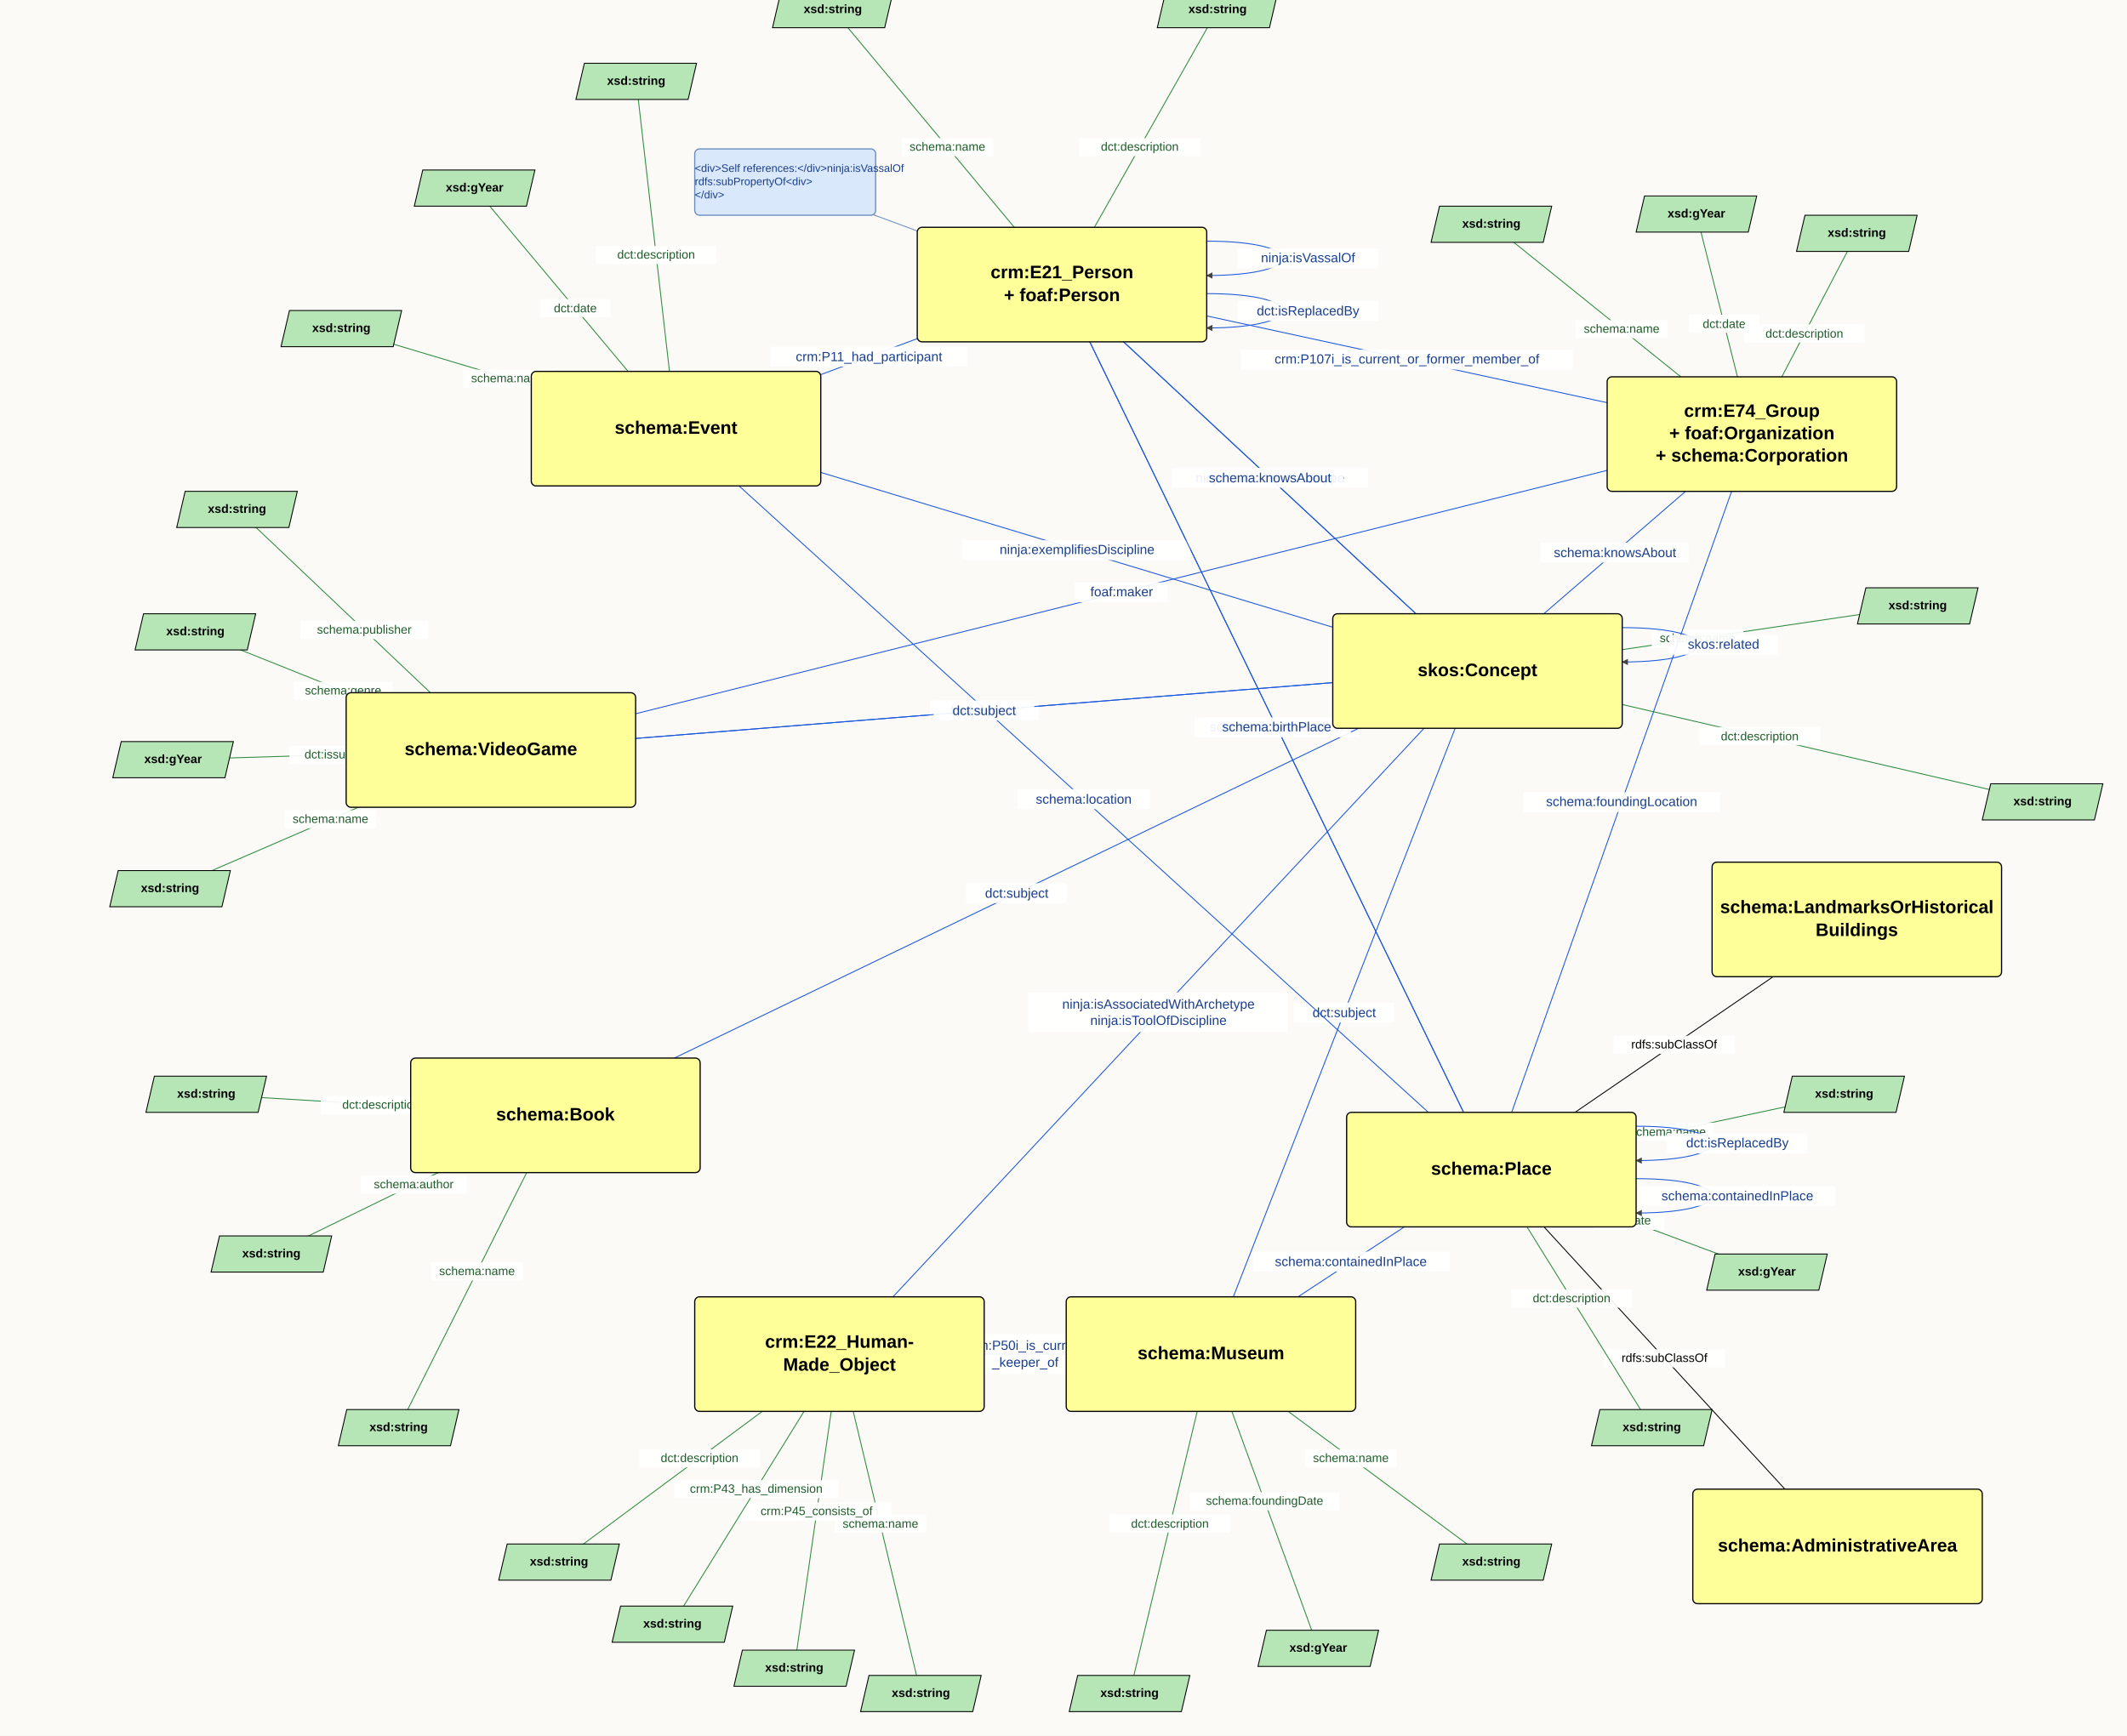
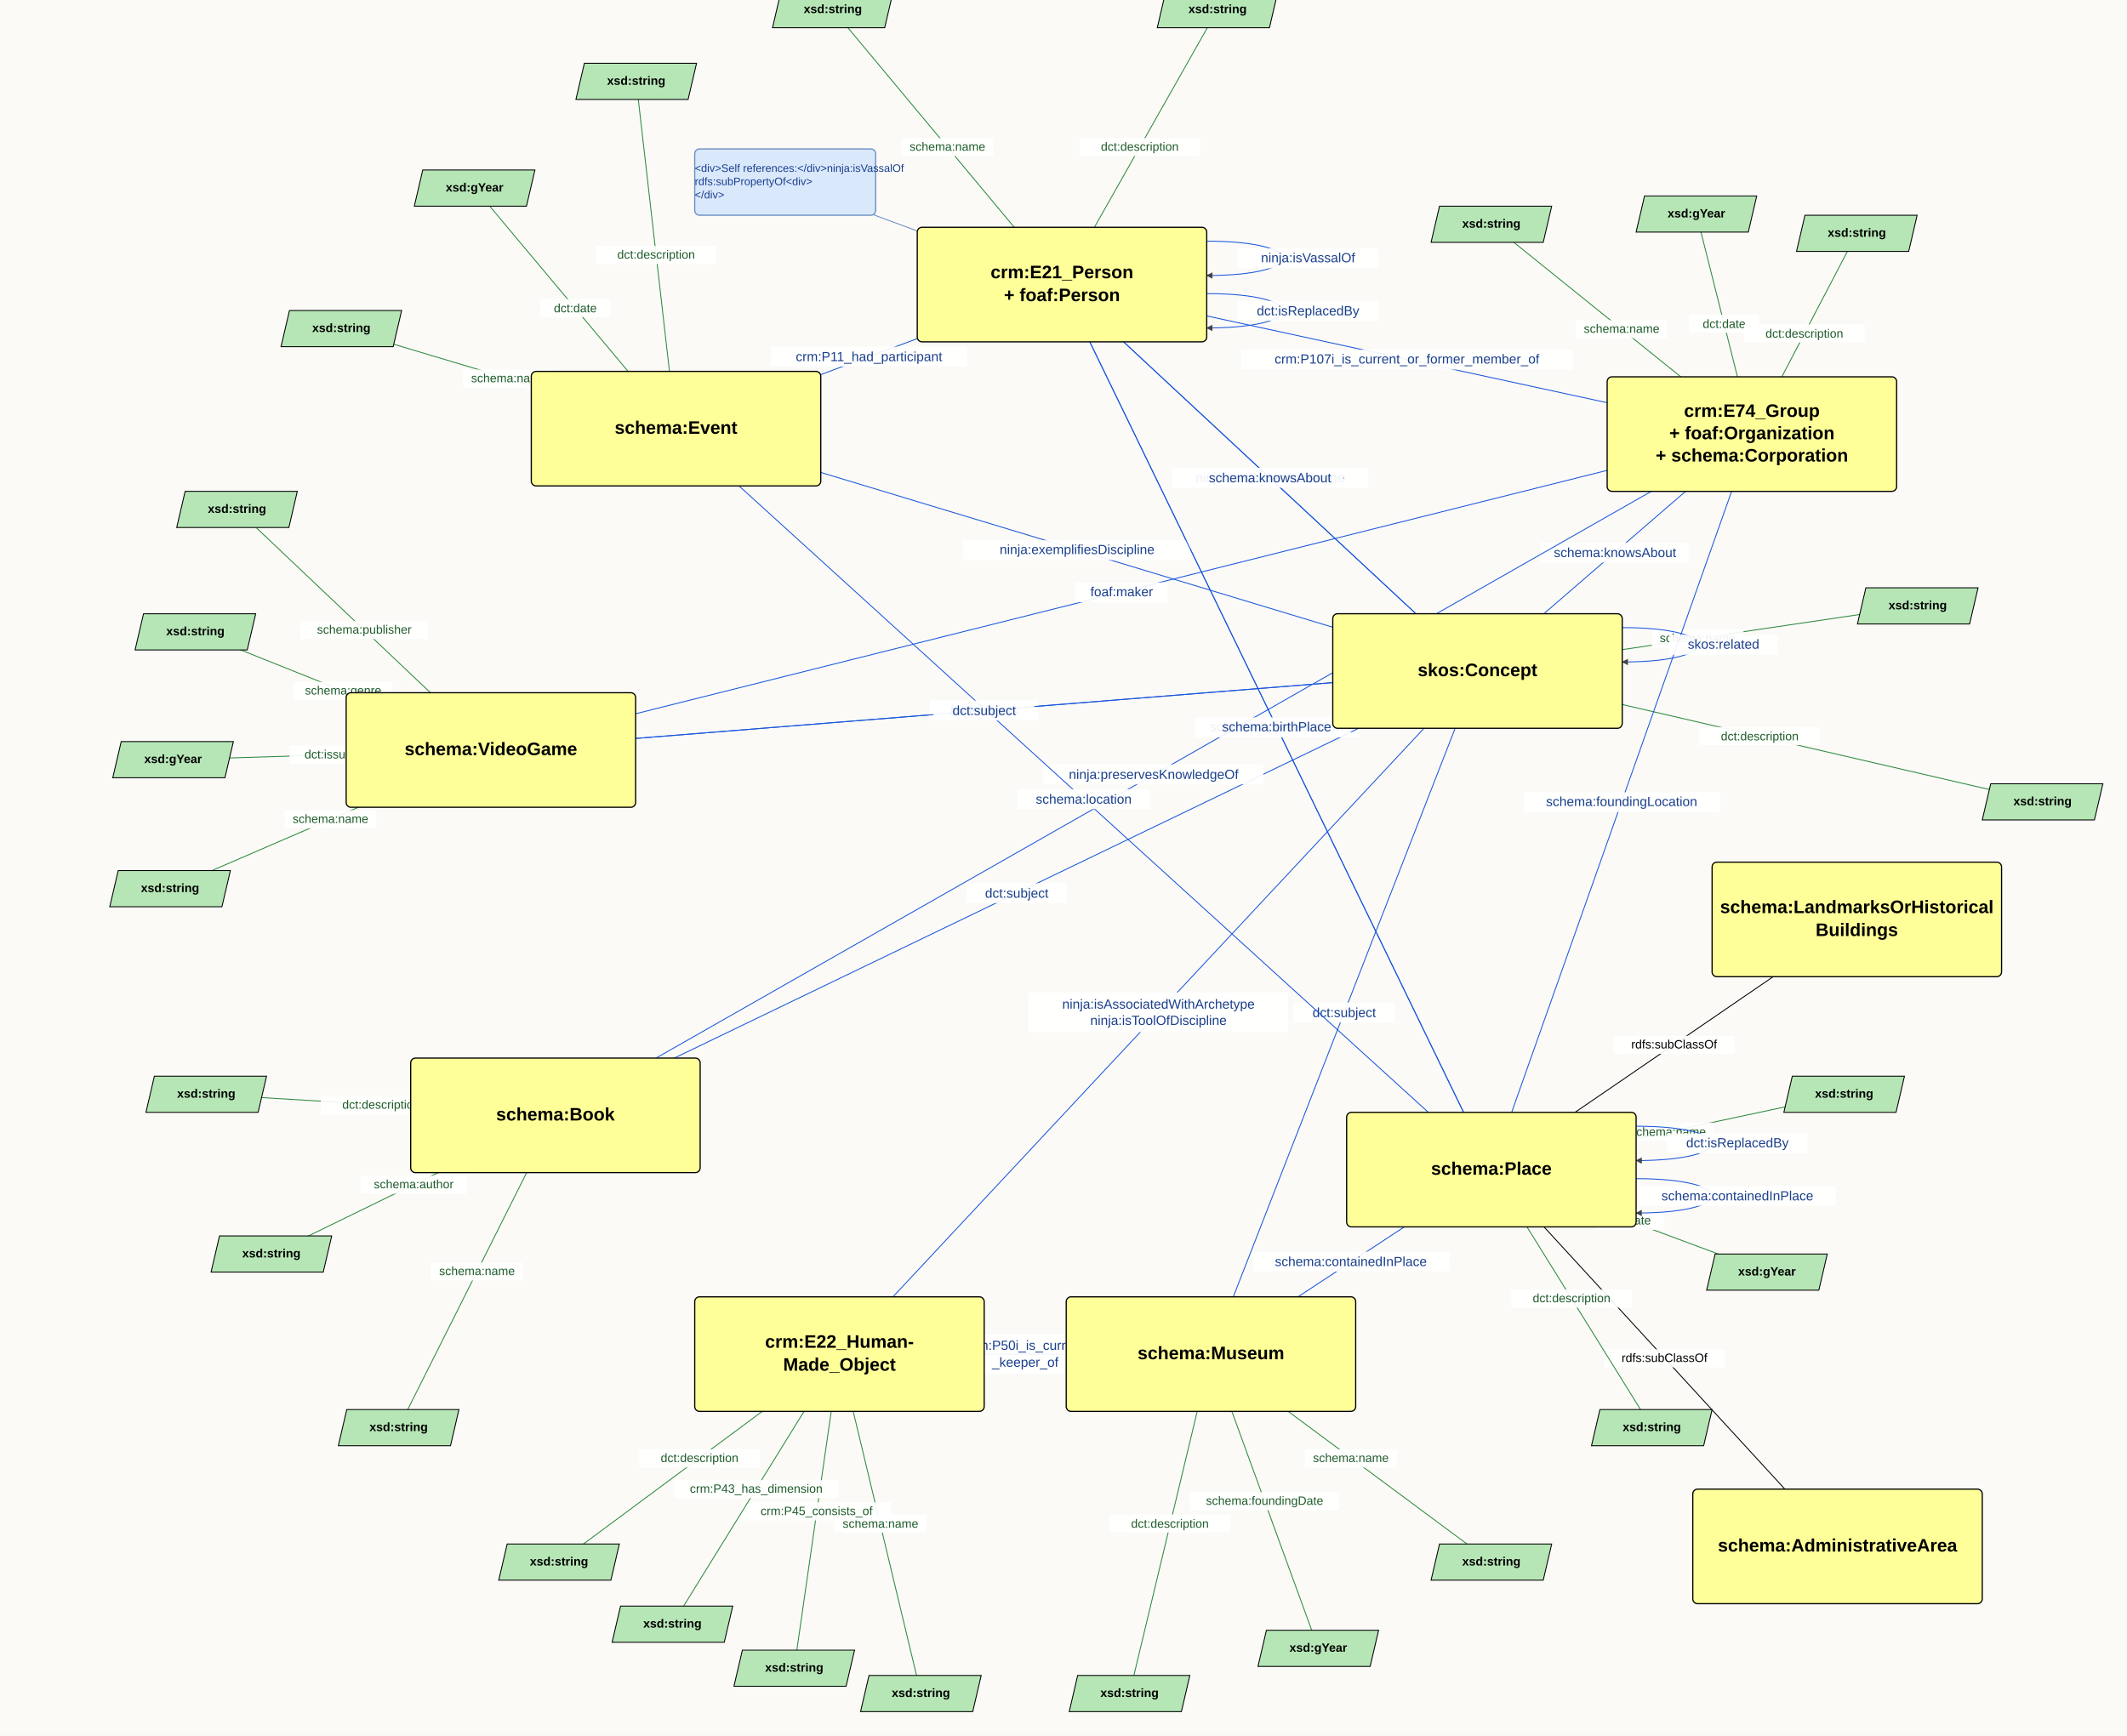
<svg xmlns="http://www.w3.org/2000/svg" viewBox="0 0 3527 2879" font-family="Segoe UI, Helvetica Neue, Arial, sans-serif" role="img" aria-label="Conceptual model: classes and properties in the Ninja RDF graph">
  <rect width="3527" height="2879" fill="#fbfaf7" />
  <defs>
    <marker id="arrow-block" viewBox="0 0 10 10" refX="9" refY="5" markerWidth="7" markerHeight="7" orient="auto-start-reverse">
      <path d="M0,0 L10,5 L0,10 z" fill="#444444" />
    </marker>
    <marker id="arrow-open" viewBox="0 0 10 10" refX="9" refY="5" markerWidth="7" markerHeight="7" orient="auto-start-reverse">
      <path d="M1,1 L9,5 L1,9" fill="none" stroke="#82b366" stroke-width="1.6" />
    </marker>
  </defs>
  <line x1="3047" y1="2565" x2="2473" y2="1940" stroke="#000000" stroke-width="1.5" marker-end="url(#arrow-block)" />
  <rect x="2660" y="2238" width="200" height="30" fill="#ffffff" fill-opacity="0.92" />
  <text x="2760" y="2259" text-anchor="middle" font-size="20" fill="#000000" font-family="Segoe UI, Helvetica Neue, Arial, sans-serif">rdfs:subClassOf</text>
  <line x1="3079" y1="1525" x2="2473" y2="1940" stroke="#000000" stroke-width="1.5" marker-end="url(#arrow-block)" />
  <rect x="2676" y="1718" width="200" height="30" fill="#ffffff" fill-opacity="0.92" />
  <text x="2776" y="1739" text-anchor="middle" font-size="20" fill="#000000" font-family="Segoe UI, Helvetica Neue, Arial, sans-serif">rdfs:subClassOf</text>
  <line x1="1761" y1="472" x2="1381" y2="16" stroke="#2d8a3e" stroke-width="1.5" marker-end="url(#arrow-open)" />
  <rect x="1495" y="229" width="152" height="30" fill="#ffffff" fill-opacity="0.92" />
  <text x="1571" y="250" text-anchor="middle" font-size="20" fill="#1f5c2b" font-family="Segoe UI, Helvetica Neue, Arial, sans-serif">schema:name</text>
  <line x1="1761" y1="472" x2="2019" y2="16" stroke="#2d8a3e" stroke-width="1.5" marker-end="url(#arrow-open)" />
  <rect x="1790" y="229" width="200" height="30" fill="#ffffff" fill-opacity="0.92" />
  <text x="1890" y="250" text-anchor="middle" font-size="20" fill="#1f5c2b" font-family="Segoe UI, Helvetica Neue, Arial, sans-serif">dct:description</text>
  <line x1="2905" y1="720" x2="2473" y2="372" stroke="#2d8a3e" stroke-width="1.5" marker-end="url(#arrow-open)" />
  <rect x="2613" y="531" width="152" height="30" fill="#ffffff" fill-opacity="0.92" />
  <text x="2689" y="552" text-anchor="middle" font-size="20" fill="#1f5c2b" font-family="Segoe UI, Helvetica Neue, Arial, sans-serif">schema:name</text>
  <line x1="2905" y1="720" x2="2813" y2="355" stroke="#2d8a3e" stroke-width="1.5" marker-end="url(#arrow-open)" />
  <rect x="2801" y="522" width="116" height="30" fill="#ffffff" fill-opacity="0.92" />
  <text x="2859" y="544" text-anchor="middle" font-size="20" fill="#1f5c2b" font-family="Segoe UI, Helvetica Neue, Arial, sans-serif">dct:date</text>
  <line x1="2905" y1="720" x2="3079" y2="387" stroke="#2d8a3e" stroke-width="1.5" marker-end="url(#arrow-open)" />
  <rect x="2892" y="538" width="200" height="30" fill="#ffffff" fill-opacity="0.92" />
  <text x="2992" y="560" text-anchor="middle" font-size="20" fill="#1f5c2b" font-family="Segoe UI, Helvetica Neue, Arial, sans-serif">dct:description</text>
  <line x1="2450" y1="1113" x2="3180" y2="1005" stroke="#2d8a3e" stroke-width="1.5" marker-end="url(#arrow-open)" />
  <rect x="2739" y="1044" width="152" height="30" fill="#ffffff" fill-opacity="0.92" />
  <text x="2815" y="1065" text-anchor="middle" font-size="20" fill="#1f5c2b" font-family="Segoe UI, Helvetica Neue, Arial, sans-serif">schema:name</text>
  <line x1="2450" y1="1113" x2="3387" y2="1330" stroke="#2d8a3e" stroke-width="1.5" marker-end="url(#arrow-open)" />
  <rect x="2818" y="1206" width="200" height="30" fill="#ffffff" fill-opacity="0.92" />
  <text x="2918" y="1228" text-anchor="middle" font-size="20" fill="#1f5c2b" font-family="Segoe UI, Helvetica Neue, Arial, sans-serif">dct:description</text>
  <line x1="2473" y1="1940" x2="3058" y2="1815" stroke="#2d8a3e" stroke-width="1.5" marker-end="url(#arrow-open)" />
  <rect x="2690" y="1862" width="152" height="30" fill="#ffffff" fill-opacity="0.92" />
  <text x="2766" y="1884" text-anchor="middle" font-size="20" fill="#1f5c2b" font-family="Segoe UI, Helvetica Neue, Arial, sans-serif">schema:name</text>
  <line x1="2473" y1="1940" x2="2930" y2="2110" stroke="#2d8a3e" stroke-width="1.5" marker-end="url(#arrow-open)" />
  <rect x="2644" y="2010" width="116" height="30" fill="#ffffff" fill-opacity="0.92" />
  <text x="2702" y="2031" text-anchor="middle" font-size="20" fill="#1f5c2b" font-family="Segoe UI, Helvetica Neue, Arial, sans-serif">dct:date</text>
  <line x1="2473" y1="1940" x2="2739" y2="2368" stroke="#2d8a3e" stroke-width="1.5" marker-end="url(#arrow-open)" />
  <rect x="2506" y="2139" width="200" height="30" fill="#ffffff" fill-opacity="0.92" />
  <text x="2606" y="2160" text-anchor="middle" font-size="20" fill="#1f5c2b" font-family="Segoe UI, Helvetica Neue, Arial, sans-serif">dct:description</text>
  <line x1="2008" y1="2246" x2="2473" y2="2591" stroke="#2d8a3e" stroke-width="1.5" marker-end="url(#arrow-open)" />
  <rect x="2164" y="2404" width="152" height="30" fill="#ffffff" fill-opacity="0.92" />
  <text x="2240" y="2425" text-anchor="middle" font-size="20" fill="#1f5c2b" font-family="Segoe UI, Helvetica Neue, Arial, sans-serif">schema:name</text>
  <line x1="2008" y1="2246" x2="2186" y2="2734" stroke="#2d8a3e" stroke-width="1.5" marker-end="url(#arrow-open)" />
  <rect x="1973" y="2475" width="248" height="30" fill="#ffffff" fill-opacity="0.92" />
  <text x="2097" y="2496" text-anchor="middle" font-size="20" fill="#1f5c2b" font-family="Segoe UI, Helvetica Neue, Arial, sans-serif">schema:foundingDate</text>
  <line x1="2008" y1="2246" x2="1873" y2="2809" stroke="#2d8a3e" stroke-width="1.5" marker-end="url(#arrow-open)" />
  <rect x="1840" y="2512" width="200" height="30" fill="#ffffff" fill-opacity="0.92" />
  <text x="1940" y="2534" text-anchor="middle" font-size="20" fill="#1f5c2b" font-family="Segoe UI, Helvetica Neue, Arial, sans-serif">dct:description</text>
  <line x1="1392" y1="2246" x2="1527" y2="2809" stroke="#2d8a3e" stroke-width="1.5" marker-end="url(#arrow-open)" />
  <rect x="1384" y="2512" width="152" height="30" fill="#ffffff" fill-opacity="0.92" />
  <text x="1460" y="2534" text-anchor="middle" font-size="20" fill="#1f5c2b" font-family="Segoe UI, Helvetica Neue, Arial, sans-serif">schema:name</text>
  <line x1="1392" y1="2246" x2="1317" y2="2767" stroke="#2d8a3e" stroke-width="1.5" marker-end="url(#arrow-open)" />
  <rect x="1230" y="2492" width="248" height="30" fill="#ffffff" fill-opacity="0.92" />
  <text x="1354" y="2513" text-anchor="middle" font-size="20" fill="#1f5c2b" font-family="Segoe UI, Helvetica Neue, Arial, sans-serif">crm:P45_consists_of</text>
  <line x1="1392" y1="2246" x2="1115" y2="2694" stroke="#2d8a3e" stroke-width="1.5" marker-end="url(#arrow-open)" />
  <rect x="1118" y="2455" width="272" height="30" fill="#ffffff" fill-opacity="0.92" />
  <text x="1254" y="2476" text-anchor="middle" font-size="20" fill="#1f5c2b" font-family="Segoe UI, Helvetica Neue, Arial, sans-serif">crm:P43_has_dimension</text>
  <line x1="1392" y1="2246" x2="927" y2="2591" stroke="#2d8a3e" stroke-width="1.5" marker-end="url(#arrow-open)" />
  <rect x="1060" y="2404" width="200" height="30" fill="#ffffff" fill-opacity="0.92" />
  <text x="1160" y="2425" text-anchor="middle" font-size="20" fill="#1f5c2b" font-family="Segoe UI, Helvetica Neue, Arial, sans-serif">dct:description</text>
  <line x1="921" y1="1850" x2="661" y2="2368" stroke="#2d8a3e" stroke-width="1.5" marker-end="url(#arrow-open)" />
  <rect x="715" y="2094" width="152" height="30" fill="#ffffff" fill-opacity="0.92" />
  <text x="791" y="2115" text-anchor="middle" font-size="20" fill="#1f5c2b" font-family="Segoe UI, Helvetica Neue, Arial, sans-serif">schema:name</text>
  <line x1="921" y1="1850" x2="450" y2="2080" stroke="#2d8a3e" stroke-width="1.5" marker-end="url(#arrow-open)" />
  <rect x="598" y="1950" width="176" height="30" fill="#ffffff" fill-opacity="0.92" />
  <text x="686" y="1971" text-anchor="middle" font-size="20" fill="#1f5c2b" font-family="Segoe UI, Helvetica Neue, Arial, sans-serif">schema:author</text>
  <line x1="921" y1="1850" x2="342" y2="1815" stroke="#2d8a3e" stroke-width="1.5" marker-end="url(#arrow-open)" />
  <rect x="532" y="1818" width="200" height="30" fill="#ffffff" fill-opacity="0.92" />
  <text x="632" y="1839" text-anchor="middle" font-size="20" fill="#1f5c2b" font-family="Segoe UI, Helvetica Neue, Arial, sans-serif">dct:description</text>
  <line x1="814" y1="1244" x2="282" y2="1474" stroke="#2d8a3e" stroke-width="1.5" marker-end="url(#arrow-open)" />
  <rect x="472" y="1344" width="152" height="30" fill="#ffffff" fill-opacity="0.92" />
  <text x="548" y="1365" text-anchor="middle" font-size="20" fill="#1f5c2b" font-family="Segoe UI, Helvetica Neue, Arial, sans-serif">schema:name</text>
  <line x1="814" y1="1244" x2="287" y2="1260" stroke="#2d8a3e" stroke-width="1.5" marker-end="url(#arrow-open)" />
  <rect x="480" y="1237" width="140" height="30" fill="#ffffff" fill-opacity="0.92" />
  <text x="550" y="1258" text-anchor="middle" font-size="20" fill="#1f5c2b" font-family="Segoe UI, Helvetica Neue, Arial, sans-serif">dct:issued</text>
  <line x1="814" y1="1244" x2="324" y2="1048" stroke="#2d8a3e" stroke-width="1.5" marker-end="url(#arrow-open)" />
  <rect x="487" y="1131" width="164" height="30" fill="#ffffff" fill-opacity="0.92" />
  <text x="569" y="1152" text-anchor="middle" font-size="20" fill="#1f5c2b" font-family="Segoe UI, Helvetica Neue, Arial, sans-serif">schema:genre</text>
  <line x1="814" y1="1244" x2="393" y2="845" stroke="#2d8a3e" stroke-width="1.5" marker-end="url(#arrow-open)" />
  <rect x="498" y="1030" width="212" height="30" fill="#ffffff" fill-opacity="0.92" />
  <text x="604" y="1051" text-anchor="middle" font-size="20" fill="#1f5c2b" font-family="Segoe UI, Helvetica Neue, Arial, sans-serif">schema:publisher</text>
  <line x1="1121" y1="711" x2="566" y2="545" stroke="#2d8a3e" stroke-width="1.5" marker-end="url(#arrow-open)" />
  <rect x="768" y="613" width="152" height="30" fill="#ffffff" fill-opacity="0.92" />
  <text x="844" y="634" text-anchor="middle" font-size="20" fill="#1f5c2b" font-family="Segoe UI, Helvetica Neue, Arial, sans-serif">schema:name</text>
  <line x1="1121" y1="711" x2="787" y2="312" stroke="#2d8a3e" stroke-width="1.5" marker-end="url(#arrow-open)" />
  <rect x="896" y="496" width="116" height="30" fill="#ffffff" fill-opacity="0.92" />
  <text x="954" y="518" text-anchor="middle" font-size="20" fill="#1f5c2b" font-family="Segoe UI, Helvetica Neue, Arial, sans-serif">dct:date</text>
  <line x1="1121" y1="711" x2="1055" y2="135" stroke="#2d8a3e" stroke-width="1.5" marker-end="url(#arrow-open)" />
  <rect x="988" y="408" width="200" height="30" fill="#ffffff" fill-opacity="0.92" />
  <text x="1088" y="429" text-anchor="middle" font-size="20" fill="#1f5c2b" font-family="Segoe UI, Helvetica Neue, Arial, sans-serif">dct:description</text>
  <line x1="1761" y1="472" x2="2905" y2="720" stroke="#1a56db" stroke-width="1.5" marker-end="url(#arrow-block)" />
  <rect x="2058" y="580" width="550" height="33" fill="#ffffff" fill-opacity="0.92" />
  <text x="2333" y="603" text-anchor="middle" font-size="22" fill="#1a3f8c" font-family="Segoe UI, Helvetica Neue, Arial, sans-serif">crm:P107i_is_current_or_former_member_of</text>
  <line x1="1761" y1="472" x2="2450" y2="1113" stroke="#1a56db" stroke-width="1.5" marker-end="url(#arrow-block)" />
  <rect x="1943" y="776" width="326" height="33" fill="#ffffff" fill-opacity="0.92" />
  <text x="2106" y="800" text-anchor="middle" font-size="22" fill="#1a3f8c" font-family="Segoe UI, Helvetica Neue, Arial, sans-serif">ninja:embodiesArchetype</text>
  <line x1="1761" y1="472" x2="2473" y2="1940" stroke="#1a56db" stroke-width="1.5" marker-end="url(#arrow-block)" />
  <rect x="1981" y="1190" width="273" height="33" fill="#ffffff" fill-opacity="0.92" />
  <text x="2117" y="1213" text-anchor="middle" font-size="22" fill="#1a3f8c" font-family="Segoe UI, Helvetica Neue, Arial, sans-serif">schema:homeLocation</text>
  <line x1="1761" y1="472" x2="2450" y2="1113" stroke="#1a56db" stroke-width="1.5" marker-end="url(#arrow-block)" />
  <rect x="1982" y="776" width="246" height="33" fill="#ffffff" fill-opacity="0.92" />
  <text x="2106" y="800" text-anchor="middle" font-size="22" fill="#1a3f8c" font-family="Segoe UI, Helvetica Neue, Arial, sans-serif">schema:knowsAbout</text>
  <line x1="2905" y1="720" x2="2450" y2="1113" stroke="#1a56db" stroke-width="1.5" marker-end="url(#arrow-block)" />
  <rect x="2554" y="900" width="246" height="33" fill="#ffffff" fill-opacity="0.92" />
  <text x="2678" y="924" text-anchor="middle" font-size="22" fill="#1a3f8c" font-family="Segoe UI, Helvetica Neue, Arial, sans-serif">schema:knowsAbout</text>
  <line x1="2905" y1="720" x2="2473" y2="1940" stroke="#1a56db" stroke-width="1.5" marker-end="url(#arrow-block)" />
  <rect x="2526" y="1314" width="326" height="33" fill="#ffffff" fill-opacity="0.92" />
  <text x="2689" y="1337" text-anchor="middle" font-size="22" fill="#1a3f8c" font-family="Segoe UI, Helvetica Neue, Arial, sans-serif">schema:foundingLocation</text>
  <line x1="921" y1="1850" x2="2450" y2="1113" stroke="#1a56db" stroke-width="1.5" marker-end="url(#arrow-block)" />
  <rect x="1602" y="1465" width="167" height="33" fill="#ffffff" fill-opacity="0.92" />
  <text x="1686" y="1489" text-anchor="middle" font-size="22" fill="#1a3f8c" font-family="Segoe UI, Helvetica Neue, Arial, sans-serif">dct:subject</text>
+   <line x1="921" y1="1850" x2="2905" y2="720" stroke="#1a56db" stroke-width="1.5" marker-end="url(#arrow-block)" />
+   <rect x="1730" y="1268" width="365" height="33" fill="#ffffff" fill-opacity="0.92" />
+   <text x="1913" y="1292" text-anchor="middle" font-size="22" fill="#1a3f8c" font-family="Segoe UI, Helvetica Neue, Arial, sans-serif">ninja:preservesKnowledgeOf</text>
  <line x1="2008" y1="2246" x2="2473" y2="1940" stroke="#1a56db" stroke-width="1.5" marker-end="url(#arrow-block)" />
  <rect x="2078" y="2076" width="326" height="33" fill="#ffffff" fill-opacity="0.92" />
  <text x="2240" y="2100" text-anchor="middle" font-size="22" fill="#1a3f8c" font-family="Segoe UI, Helvetica Neue, Arial, sans-serif">schema:containedInPlace</text>
  <line x1="2008" y1="2246" x2="2450" y2="1113" stroke="#1a56db" stroke-width="1.5" marker-end="url(#arrow-block)" />
  <rect x="2145" y="1663" width="167" height="33" fill="#ffffff" fill-opacity="0.92" />
  <text x="2229" y="1687" text-anchor="middle" font-size="22" fill="#1a3f8c" font-family="Segoe UI, Helvetica Neue, Arial, sans-serif">dct:subject</text>
  <line x1="2008" y1="2246" x2="1392" y2="2246" stroke="#1a56db" stroke-width="1.5" marker-end="url(#arrow-block)" />
  <rect x="1564" y="2213" width="273" height="66" fill="#ffffff" fill-opacity="0.92" />
  <text x="1700" y="2239" text-anchor="middle" font-size="22" fill="#1a3f8c" font-family="Segoe UI, Helvetica Neue, Arial, sans-serif">crm:P50i_is_current</text>
  <text x="1700" y="2267" text-anchor="middle" font-size="22" fill="#1a3f8c" font-family="Segoe UI, Helvetica Neue, Arial, sans-serif">_keeper_of</text>
  <line x1="1392" y1="2246" x2="2450" y2="1113" stroke="#1a56db" stroke-width="1.5" marker-end="url(#arrow-block)" />
  <rect x="1705" y="1646" width="431" height="66" fill="#ffffff" fill-opacity="0.92" />
  <text x="1921" y="1673" text-anchor="middle" font-size="22" fill="#1a3f8c" font-family="Segoe UI, Helvetica Neue, Arial, sans-serif">ninja:isAssociatedWithArchetype</text>
  <text x="1921" y="1700" text-anchor="middle" font-size="22" fill="#1a3f8c" font-family="Segoe UI, Helvetica Neue, Arial, sans-serif">ninja:isToolOfDiscipline</text>
  <line x1="814" y1="1244" x2="2450" y2="1113" stroke="#1a56db" stroke-width="1.5" marker-end="url(#arrow-block)" />
  <rect x="1542" y="1162" width="180" height="33" fill="#ffffff" fill-opacity="0.92" />
  <text x="1632" y="1186" text-anchor="middle" font-size="22" fill="#1a3f8c" font-family="Segoe UI, Helvetica Neue, Arial, sans-serif">foaf:depicts</text>
  <line x1="1121" y1="711" x2="1761" y2="472" stroke="#1a56db" stroke-width="1.5" marker-end="url(#arrow-block)" />
  <rect x="1278" y="575" width="326" height="33" fill="#ffffff" fill-opacity="0.92" />
  <text x="1441" y="599" text-anchor="middle" font-size="22" fill="#1a3f8c" font-family="Segoe UI, Helvetica Neue, Arial, sans-serif">crm:P11_had_participant</text>
  <line x1="1121" y1="711" x2="2450" y2="1113" stroke="#1a56db" stroke-width="1.5" marker-end="url(#arrow-block)" />
  <rect x="1596" y="896" width="378" height="33" fill="#ffffff" fill-opacity="0.92" />
  <text x="1786" y="919" text-anchor="middle" font-size="22" fill="#1a3f8c" font-family="Segoe UI, Helvetica Neue, Arial, sans-serif">ninja:exemplifiesDiscipline</text>
  <line x1="1121" y1="711" x2="2473" y2="1940" stroke="#1a56db" stroke-width="1.5" marker-end="url(#arrow-block)" />
  <rect x="1687" y="1309" width="220" height="33" fill="#ffffff" fill-opacity="0.92" />
  <text x="1797" y="1333" text-anchor="middle" font-size="22" fill="#1a3f8c" font-family="Segoe UI, Helvetica Neue, Arial, sans-serif">schema:location</text>
  <line x1="1761" y1="472" x2="2473" y2="1940" stroke="#1a56db" stroke-width="1.5" marker-end="url(#arrow-block)" />
  <rect x="1994" y="1190" width="246" height="33" fill="#ffffff" fill-opacity="0.92" />
  <text x="2117" y="1213" text-anchor="middle" font-size="22" fill="#1a3f8c" font-family="Segoe UI, Helvetica Neue, Arial, sans-serif">schema:birthPlace</text>
  <path d="M 2713 1868 C 2881 1868, 2881 1925, 2713 1925" fill="none" stroke="#1a56db" stroke-width="1.5" marker-end="url(#arrow-block)" />
  <rect x="2764" y="1880" width="233" height="33" fill="#ffffff" fill-opacity="0.92" />
  <text x="2881" y="1903" text-anchor="middle" font-size="22" fill="#1a3f8c" font-family="Segoe UI, Helvetica Neue, Arial, sans-serif">dct:isReplacedBy</text>
  <path d="M 2713 1955 C 2881 1955, 2881 2012, 2713 2012" fill="none" stroke="#1a56db" stroke-width="1.5" marker-end="url(#arrow-block)" />
  <rect x="2718" y="1967" width="326" height="33" fill="#ffffff" fill-opacity="0.92" />
  <text x="2881" y="1991" text-anchor="middle" font-size="22" fill="#1a3f8c" font-family="Segoe UI, Helvetica Neue, Arial, sans-serif">schema:containedInPlace</text>
  <line x1="814" y1="1244" x2="2905" y2="720" stroke="#1a56db" stroke-width="1.5" marker-end="url(#arrow-block)" />
  <rect x="1782" y="966" width="154" height="33" fill="#ffffff" fill-opacity="0.92" />
  <text x="1860" y="989" text-anchor="middle" font-size="22" fill="#1a3f8c" font-family="Segoe UI, Helvetica Neue, Arial, sans-serif">foaf:maker</text>
  <line x1="814" y1="1244" x2="2450" y2="1113" stroke="#1a56db" stroke-width="1.5" marker-end="url(#arrow-block)" />
  <rect x="1548" y="1162" width="167" height="33" fill="#ffffff" fill-opacity="0.92" />
  <text x="1632" y="1186" text-anchor="middle" font-size="22" fill="#1a3f8c" font-family="Segoe UI, Helvetica Neue, Arial, sans-serif">dct:subject</text>
  <path d="M 2690 1041 C 2858 1041, 2858 1098, 2690 1098" fill="none" stroke="#1a56db" stroke-width="1.5" marker-end="url(#arrow-block)" />
  <rect x="2768" y="1053" width="180" height="33" fill="#ffffff" fill-opacity="0.92" />
  <text x="2858" y="1076" text-anchor="middle" font-size="22" fill="#1a3f8c" font-family="Segoe UI, Helvetica Neue, Arial, sans-serif">skos:related</text>
  <path d="M 2001 400 C 2169 400, 2169 457, 2001 457" fill="none" stroke="#1a56db" stroke-width="1.5" marker-end="url(#arrow-block)" />
  <rect x="2052" y="412" width="233" height="33" fill="#ffffff" fill-opacity="0.92" />
  <text x="2169" y="435" text-anchor="middle" font-size="22" fill="#1a3f8c" font-family="Segoe UI, Helvetica Neue, Arial, sans-serif">ninja:isVassalOf</text>
  <path d="M 2001 487 C 2169 487, 2169 544, 2001 544" fill="none" stroke="#1a56db" stroke-width="1.5" marker-end="url(#arrow-block)" />
  <rect x="2052" y="499" width="233" height="33" fill="#ffffff" fill-opacity="0.92" />
  <text x="2169" y="523" text-anchor="middle" font-size="22" fill="#1a3f8c" font-family="Segoe UI, Helvetica Neue, Arial, sans-serif">dct:isReplacedBy</text>
  <line x1="1302" y1="302" x2="1761" y2="472" stroke="#6c8ebf" stroke-width="1.5" marker-end="url(#arrow-block)" />
  <rect x="1521" y="377" width="480" height="190" rx="8" fill="#ffff99" stroke="#000000" stroke-width="2" />
  <text x="1761" y="453" text-anchor="middle" dominant-baseline="middle" font-size="30" font-weight="700" fill="#000000" font-family="Segoe UI, Helvetica Neue, Arial, sans-serif">crm:E21_Person</text>
  <text x="1761" y="491" text-anchor="middle" dominant-baseline="middle" font-size="30" font-weight="700" fill="#000000" font-family="Segoe UI, Helvetica Neue, Arial, sans-serif">+ foaf:Person</text>
  <rect x="2665" y="625" width="480" height="190" rx="8" fill="#ffff99" stroke="#000000" stroke-width="2" />
  <text x="2905" y="683" text-anchor="middle" dominant-baseline="middle" font-size="30" font-weight="700" fill="#000000" font-family="Segoe UI, Helvetica Neue, Arial, sans-serif">crm:E74_Group</text>
  <text x="2905" y="720" text-anchor="middle" dominant-baseline="middle" font-size="30" font-weight="700" fill="#000000" font-family="Segoe UI, Helvetica Neue, Arial, sans-serif">+ foaf:Organization</text>
  <text x="2905" y="757" text-anchor="middle" dominant-baseline="middle" font-size="30" font-weight="700" fill="#000000" font-family="Segoe UI, Helvetica Neue, Arial, sans-serif">+ schema:Corporation</text>
  <rect x="2210" y="1018" width="480" height="190" rx="8" fill="#ffff99" stroke="#000000" stroke-width="2" />
  <text x="2450" y="1113" text-anchor="middle" dominant-baseline="middle" font-size="30" font-weight="700" fill="#000000" font-family="Segoe UI, Helvetica Neue, Arial, sans-serif">skos:Concept</text>
  <rect x="2233" y="1845" width="480" height="190" rx="8" fill="#ffff99" stroke="#000000" stroke-width="2" />
  <text x="2473" y="1940" text-anchor="middle" dominant-baseline="middle" font-size="30" font-weight="700" fill="#000000" font-family="Segoe UI, Helvetica Neue, Arial, sans-serif">schema:Place</text>
  <rect x="2807" y="2470" width="480" height="190" rx="8" fill="#ffff99" stroke="#000000" stroke-width="2" />
  <text x="3047" y="2565" text-anchor="middle" dominant-baseline="middle" font-size="30" font-weight="700" fill="#000000" font-family="Segoe UI, Helvetica Neue, Arial, sans-serif">schema:AdministrativeArea</text>
  <rect x="2839" y="1430" width="480" height="190" rx="8" fill="#ffff99" stroke="#000000" stroke-width="2" />
  <text x="3079" y="1506" text-anchor="middle" dominant-baseline="middle" font-size="30" font-weight="700" fill="#000000" font-family="Segoe UI, Helvetica Neue, Arial, sans-serif">schema:LandmarksOrHistorical</text>
  <text x="3079" y="1544" text-anchor="middle" dominant-baseline="middle" font-size="30" font-weight="700" fill="#000000" font-family="Segoe UI, Helvetica Neue, Arial, sans-serif">Buildings</text>
  <rect x="1768" y="2151" width="480" height="190" rx="8" fill="#ffff99" stroke="#000000" stroke-width="2" />
  <text x="2008" y="2246" text-anchor="middle" dominant-baseline="middle" font-size="30" font-weight="700" fill="#000000" font-family="Segoe UI, Helvetica Neue, Arial, sans-serif">schema:Museum</text>
  <rect x="1152" y="2151" width="480" height="190" rx="8" fill="#ffff99" stroke="#000000" stroke-width="2" />
  <text x="1392" y="2227" text-anchor="middle" dominant-baseline="middle" font-size="30" font-weight="700" fill="#000000" font-family="Segoe UI, Helvetica Neue, Arial, sans-serif">crm:E22_Human-</text>
  <text x="1392" y="2265" text-anchor="middle" dominant-baseline="middle" font-size="30" font-weight="700" fill="#000000" font-family="Segoe UI, Helvetica Neue, Arial, sans-serif">Made_Object</text>
  <rect x="681" y="1755" width="480" height="190" rx="8" fill="#ffff99" stroke="#000000" stroke-width="2" />
  <text x="921" y="1850" text-anchor="middle" dominant-baseline="middle" font-size="30" font-weight="700" fill="#000000" font-family="Segoe UI, Helvetica Neue, Arial, sans-serif">schema:Book</text>
  <rect x="574" y="1149" width="480" height="190" rx="8" fill="#ffff99" stroke="#000000" stroke-width="2" />
  <text x="814" y="1244" text-anchor="middle" dominant-baseline="middle" font-size="30" font-weight="700" fill="#000000" font-family="Segoe UI, Helvetica Neue, Arial, sans-serif">schema:VideoGame</text>
  <rect x="881" y="616" width="480" height="190" rx="8" fill="#ffff99" stroke="#000000" stroke-width="2" />
  <text x="1121" y="711" text-anchor="middle" dominant-baseline="middle" font-size="30" font-weight="700" fill="#000000" font-family="Segoe UI, Helvetica Neue, Arial, sans-serif">schema:Event</text>
  <polygon points="1295,-14 1481,-14 1467,46 1281,46" fill="#b6e6b6" stroke="#000000" stroke-width="1.5" />
  <text x="1381" y="16" text-anchor="middle" dominant-baseline="middle" font-size="20" font-weight="700" fill="#000000" font-family="Segoe UI, Helvetica Neue, Arial, sans-serif">xsd:string</text>
  <polygon points="1933,-14 2119,-14 2105,46 1919,46" fill="#b6e6b6" stroke="#000000" stroke-width="1.5" />
  <text x="2019" y="16" text-anchor="middle" dominant-baseline="middle" font-size="20" font-weight="700" fill="#000000" font-family="Segoe UI, Helvetica Neue, Arial, sans-serif">xsd:string</text>
  <polygon points="2387,342 2573,342 2559,402 2373,402" fill="#b6e6b6" stroke="#000000" stroke-width="1.5" />
  <text x="2473" y="372" text-anchor="middle" dominant-baseline="middle" font-size="20" font-weight="700" fill="#000000" font-family="Segoe UI, Helvetica Neue, Arial, sans-serif">xsd:string</text>
  <polygon points="2727,325 2913,325 2899,385 2713,385" fill="#b6e6b6" stroke="#000000" stroke-width="1.5" />
  <text x="2813" y="355" text-anchor="middle" dominant-baseline="middle" font-size="20" font-weight="700" fill="#000000" font-family="Segoe UI, Helvetica Neue, Arial, sans-serif">xsd:gYear</text>
  <polygon points="2993,357 3179,357 3165,417 2979,417" fill="#b6e6b6" stroke="#000000" stroke-width="1.5" />
  <text x="3079" y="387" text-anchor="middle" dominant-baseline="middle" font-size="20" font-weight="700" fill="#000000" font-family="Segoe UI, Helvetica Neue, Arial, sans-serif">xsd:string</text>
  <polygon points="3094,975 3280,975 3266,1035 3080,1035" fill="#b6e6b6" stroke="#000000" stroke-width="1.5" />
  <text x="3180" y="1005" text-anchor="middle" dominant-baseline="middle" font-size="20" font-weight="700" fill="#000000" font-family="Segoe UI, Helvetica Neue, Arial, sans-serif">xsd:string</text>
  <polygon points="3301,1300 3487,1300 3473,1360 3287,1360" fill="#b6e6b6" stroke="#000000" stroke-width="1.5" />
  <text x="3387" y="1330" text-anchor="middle" dominant-baseline="middle" font-size="20" font-weight="700" fill="#000000" font-family="Segoe UI, Helvetica Neue, Arial, sans-serif">xsd:string</text>
  <polygon points="2972,1785 3158,1785 3144,1845 2958,1845" fill="#b6e6b6" stroke="#000000" stroke-width="1.5" />
  <text x="3058" y="1815" text-anchor="middle" dominant-baseline="middle" font-size="20" font-weight="700" fill="#000000" font-family="Segoe UI, Helvetica Neue, Arial, sans-serif">xsd:string</text>
  <polygon points="2844,2080 3030,2080 3016,2140 2830,2140" fill="#b6e6b6" stroke="#000000" stroke-width="1.5" />
  <text x="2930" y="2110" text-anchor="middle" dominant-baseline="middle" font-size="20" font-weight="700" fill="#000000" font-family="Segoe UI, Helvetica Neue, Arial, sans-serif">xsd:gYear</text>
  <polygon points="2653,2338 2839,2338 2825,2398 2639,2398" fill="#b6e6b6" stroke="#000000" stroke-width="1.5" />
  <text x="2739" y="2368" text-anchor="middle" dominant-baseline="middle" font-size="20" font-weight="700" fill="#000000" font-family="Segoe UI, Helvetica Neue, Arial, sans-serif">xsd:string</text>
  <polygon points="2387,2561 2573,2561 2559,2621 2373,2621" fill="#b6e6b6" stroke="#000000" stroke-width="1.5" />
  <text x="2473" y="2591" text-anchor="middle" dominant-baseline="middle" font-size="20" font-weight="700" fill="#000000" font-family="Segoe UI, Helvetica Neue, Arial, sans-serif">xsd:string</text>
  <polygon points="2100,2704 2286,2704 2272,2764 2086,2764" fill="#b6e6b6" stroke="#000000" stroke-width="1.5" />
  <text x="2186" y="2734" text-anchor="middle" dominant-baseline="middle" font-size="20" font-weight="700" fill="#000000" font-family="Segoe UI, Helvetica Neue, Arial, sans-serif">xsd:gYear</text>
  <polygon points="1787,2779 1973,2779 1959,2839 1773,2839" fill="#b6e6b6" stroke="#000000" stroke-width="1.5" />
  <text x="1873" y="2809" text-anchor="middle" dominant-baseline="middle" font-size="20" font-weight="700" fill="#000000" font-family="Segoe UI, Helvetica Neue, Arial, sans-serif">xsd:string</text>
  <polygon points="1441,2779 1627,2779 1613,2839 1427,2839" fill="#b6e6b6" stroke="#000000" stroke-width="1.5" />
  <text x="1527" y="2809" text-anchor="middle" dominant-baseline="middle" font-size="20" font-weight="700" fill="#000000" font-family="Segoe UI, Helvetica Neue, Arial, sans-serif">xsd:string</text>
  <polygon points="1231,2737 1417,2737 1403,2797 1217,2797" fill="#b6e6b6" stroke="#000000" stroke-width="1.5" />
  <text x="1317" y="2767" text-anchor="middle" dominant-baseline="middle" font-size="20" font-weight="700" fill="#000000" font-family="Segoe UI, Helvetica Neue, Arial, sans-serif">xsd:string</text>
  <polygon points="1029,2664 1215,2664 1201,2724 1015,2724" fill="#b6e6b6" stroke="#000000" stroke-width="1.5" />
  <text x="1115" y="2694" text-anchor="middle" dominant-baseline="middle" font-size="20" font-weight="700" fill="#000000" font-family="Segoe UI, Helvetica Neue, Arial, sans-serif">xsd:string</text>
  <polygon points="841,2561 1027,2561 1013,2621 827,2621" fill="#b6e6b6" stroke="#000000" stroke-width="1.5" />
  <text x="927" y="2591" text-anchor="middle" dominant-baseline="middle" font-size="20" font-weight="700" fill="#000000" font-family="Segoe UI, Helvetica Neue, Arial, sans-serif">xsd:string</text>
  <polygon points="575,2338 761,2338 747,2398 561,2398" fill="#b6e6b6" stroke="#000000" stroke-width="1.5" />
  <text x="661" y="2368" text-anchor="middle" dominant-baseline="middle" font-size="20" font-weight="700" fill="#000000" font-family="Segoe UI, Helvetica Neue, Arial, sans-serif">xsd:string</text>
  <polygon points="364,2050 550,2050 536,2110 350,2110" fill="#b6e6b6" stroke="#000000" stroke-width="1.5" />
  <text x="450" y="2080" text-anchor="middle" dominant-baseline="middle" font-size="20" font-weight="700" fill="#000000" font-family="Segoe UI, Helvetica Neue, Arial, sans-serif">xsd:string</text>
  <polygon points="256,1785 442,1785 428,1845 242,1845" fill="#b6e6b6" stroke="#000000" stroke-width="1.5" />
  <text x="342" y="1815" text-anchor="middle" dominant-baseline="middle" font-size="20" font-weight="700" fill="#000000" font-family="Segoe UI, Helvetica Neue, Arial, sans-serif">xsd:string</text>
  <polygon points="196,1444 382,1444 368,1504 182,1504" fill="#b6e6b6" stroke="#000000" stroke-width="1.5" />
  <text x="282" y="1474" text-anchor="middle" dominant-baseline="middle" font-size="20" font-weight="700" fill="#000000" font-family="Segoe UI, Helvetica Neue, Arial, sans-serif">xsd:string</text>
  <polygon points="201,1230 387,1230 373,1290 187,1290" fill="#b6e6b6" stroke="#000000" stroke-width="1.5" />
  <text x="287" y="1260" text-anchor="middle" dominant-baseline="middle" font-size="20" font-weight="700" fill="#000000" font-family="Segoe UI, Helvetica Neue, Arial, sans-serif">xsd:gYear</text>
  <polygon points="238,1018 424,1018 410,1078 224,1078" fill="#b6e6b6" stroke="#000000" stroke-width="1.5" />
  <text x="324" y="1048" text-anchor="middle" dominant-baseline="middle" font-size="20" font-weight="700" fill="#000000" font-family="Segoe UI, Helvetica Neue, Arial, sans-serif">xsd:string</text>
  <polygon points="307,815 493,815 479,875 293,875" fill="#b6e6b6" stroke="#000000" stroke-width="1.5" />
  <text x="393" y="845" text-anchor="middle" dominant-baseline="middle" font-size="20" font-weight="700" fill="#000000" font-family="Segoe UI, Helvetica Neue, Arial, sans-serif">xsd:string</text>
  <polygon points="480,515 666,515 652,575 466,575" fill="#b6e6b6" stroke="#000000" stroke-width="1.5" />
  <text x="566" y="545" text-anchor="middle" dominant-baseline="middle" font-size="20" font-weight="700" fill="#000000" font-family="Segoe UI, Helvetica Neue, Arial, sans-serif">xsd:string</text>
  <polygon points="701,282 887,282 873,342 687,342" fill="#b6e6b6" stroke="#000000" stroke-width="1.5" />
  <text x="787" y="312" text-anchor="middle" dominant-baseline="middle" font-size="20" font-weight="700" fill="#000000" font-family="Segoe UI, Helvetica Neue, Arial, sans-serif">xsd:gYear</text>
  <polygon points="969,105 1155,105 1141,165 955,165" fill="#b6e6b6" stroke="#000000" stroke-width="1.5" />
  <text x="1055" y="135" text-anchor="middle" dominant-baseline="middle" font-size="20" font-weight="700" fill="#000000" font-family="Segoe UI, Helvetica Neue, Arial, sans-serif">xsd:string</text>
  <rect x="1152" y="247" width="300" height="110" rx="8" fill="#dae8fc" stroke="#6c8ebf" stroke-width="2" />
  <text x="1152" y="280" text-anchor="start" dominant-baseline="middle" font-size="18" font-weight="400" fill="#1a3f8c" font-family="Segoe UI, Helvetica Neue, Arial, sans-serif">&lt;div&gt;Self references:&lt;/div&gt;ninja:isVassalOf</text>
  <text x="1152" y="302" text-anchor="start" dominant-baseline="middle" font-size="18" font-weight="400" fill="#1a3f8c" font-family="Segoe UI, Helvetica Neue, Arial, sans-serif">rdfs:subPropertyOf&lt;div&gt;</text>
  <text x="1152" y="324" text-anchor="start" dominant-baseline="middle" font-size="18" font-weight="400" fill="#1a3f8c" font-family="Segoe UI, Helvetica Neue, Arial, sans-serif">&lt;/div&gt;</text>
  <rect x="-420" y="-420" width="420" height="330" rx="8" fill="none" stroke="#333333" stroke-width="2" />
  <text x="-400" y="-385" text-anchor="start" dominant-baseline="middle" font-size="22" font-weight="700" fill="#1a1a1a" font-family="Segoe UI, Helvetica Neue, Arial, sans-serif">Conceptual Model (Graffoo notation)</text>
  <rect x="-400" y="-350" width="180" height="55" rx="8" fill="#ffff99" stroke="#000000" stroke-width="2" />
  <text x="-310" y="-322" text-anchor="middle" dominant-baseline="middle" font-size="30" font-weight="700" fill="#000000" font-family="Segoe UI, Helvetica Neue, Arial, sans-serif">Class</text>
  <polygon points="-386,-280 -220,-280 -234,-230 -400,-230" fill="#b6e6b6" stroke="#000000" stroke-width="1.5" />
  <text x="-310" y="-255" text-anchor="middle" dominant-baseline="middle" font-size="20" font-weight="700" fill="#000000" font-family="Segoe UI, Helvetica Neue, Arial, sans-serif">Datatype</text>
  <text x="-400" y="-200" text-anchor="start" dominant-baseline="middle" font-size="22" font-weight="700" fill="#1a1a1a" font-family="Segoe UI, Helvetica Neue, Arial, sans-serif">&amp;#8212; Object property (blue)</text>
  <text x="-400" y="-160" text-anchor="start" dominant-baseline="middle" font-size="22" font-weight="700" fill="#1a1a1a" font-family="Segoe UI, Helvetica Neue, Arial, sans-serif">&amp;#8212; Data property (green)</text>
  <text x="-400" y="-120" text-anchor="start" dominant-baseline="middle" font-size="22" font-weight="700" fill="#1a1a1a" font-family="Segoe UI, Helvetica Neue, Arial, sans-serif">&amp;#8212; Class relation (black)</text>
</svg>
